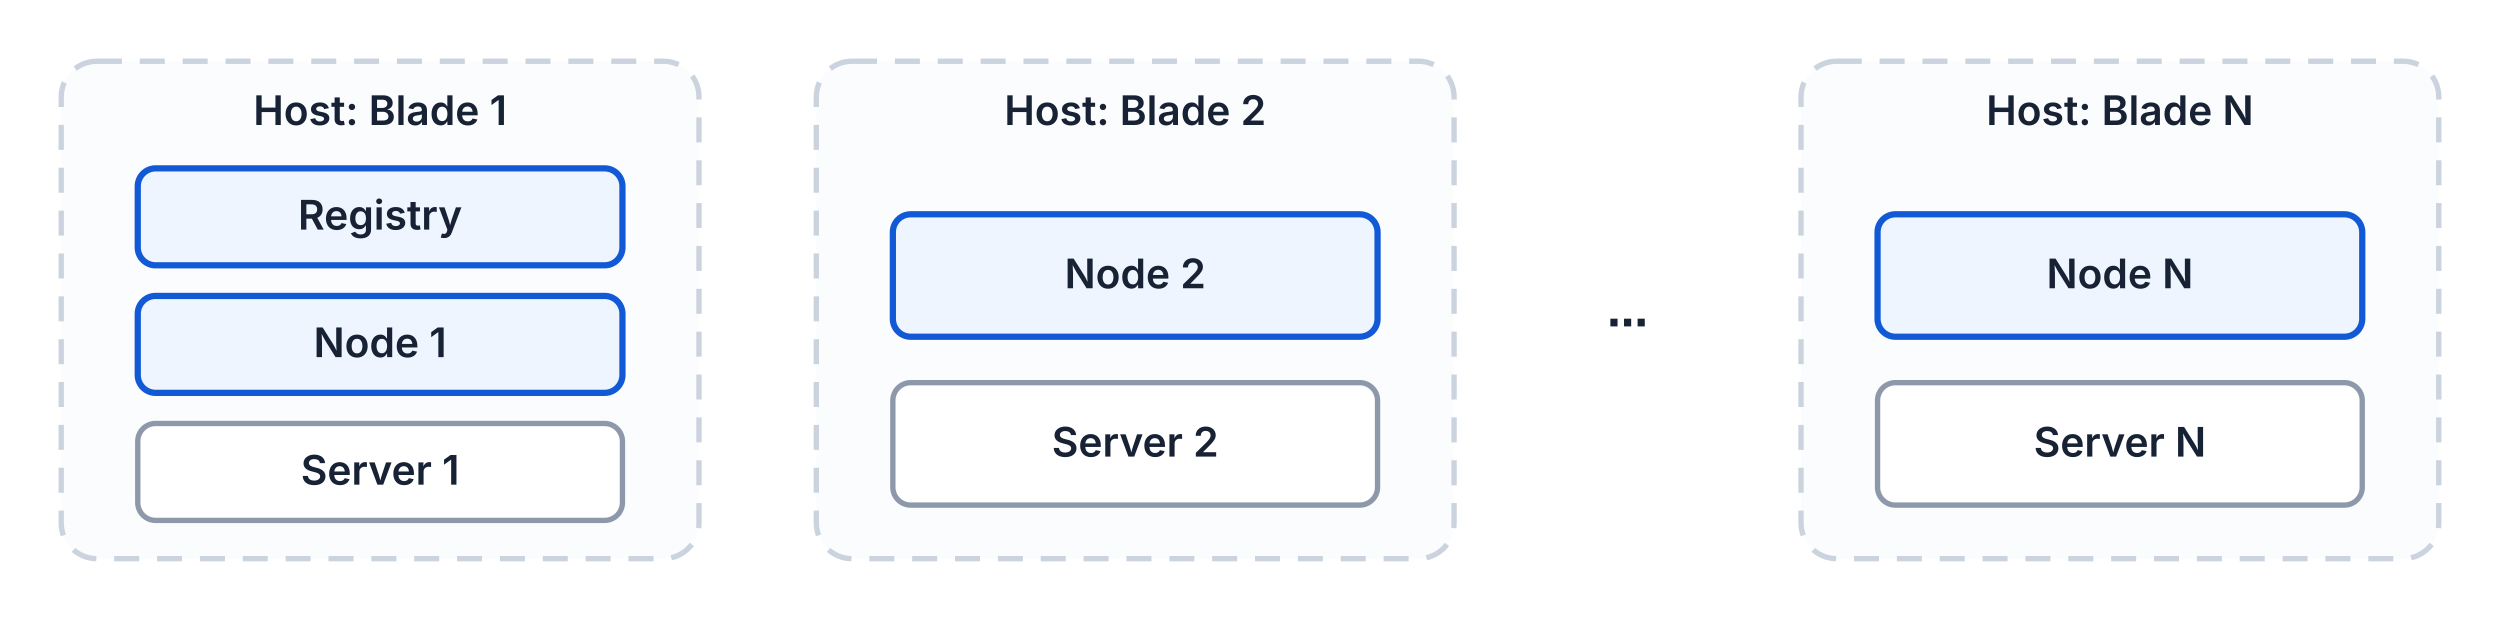
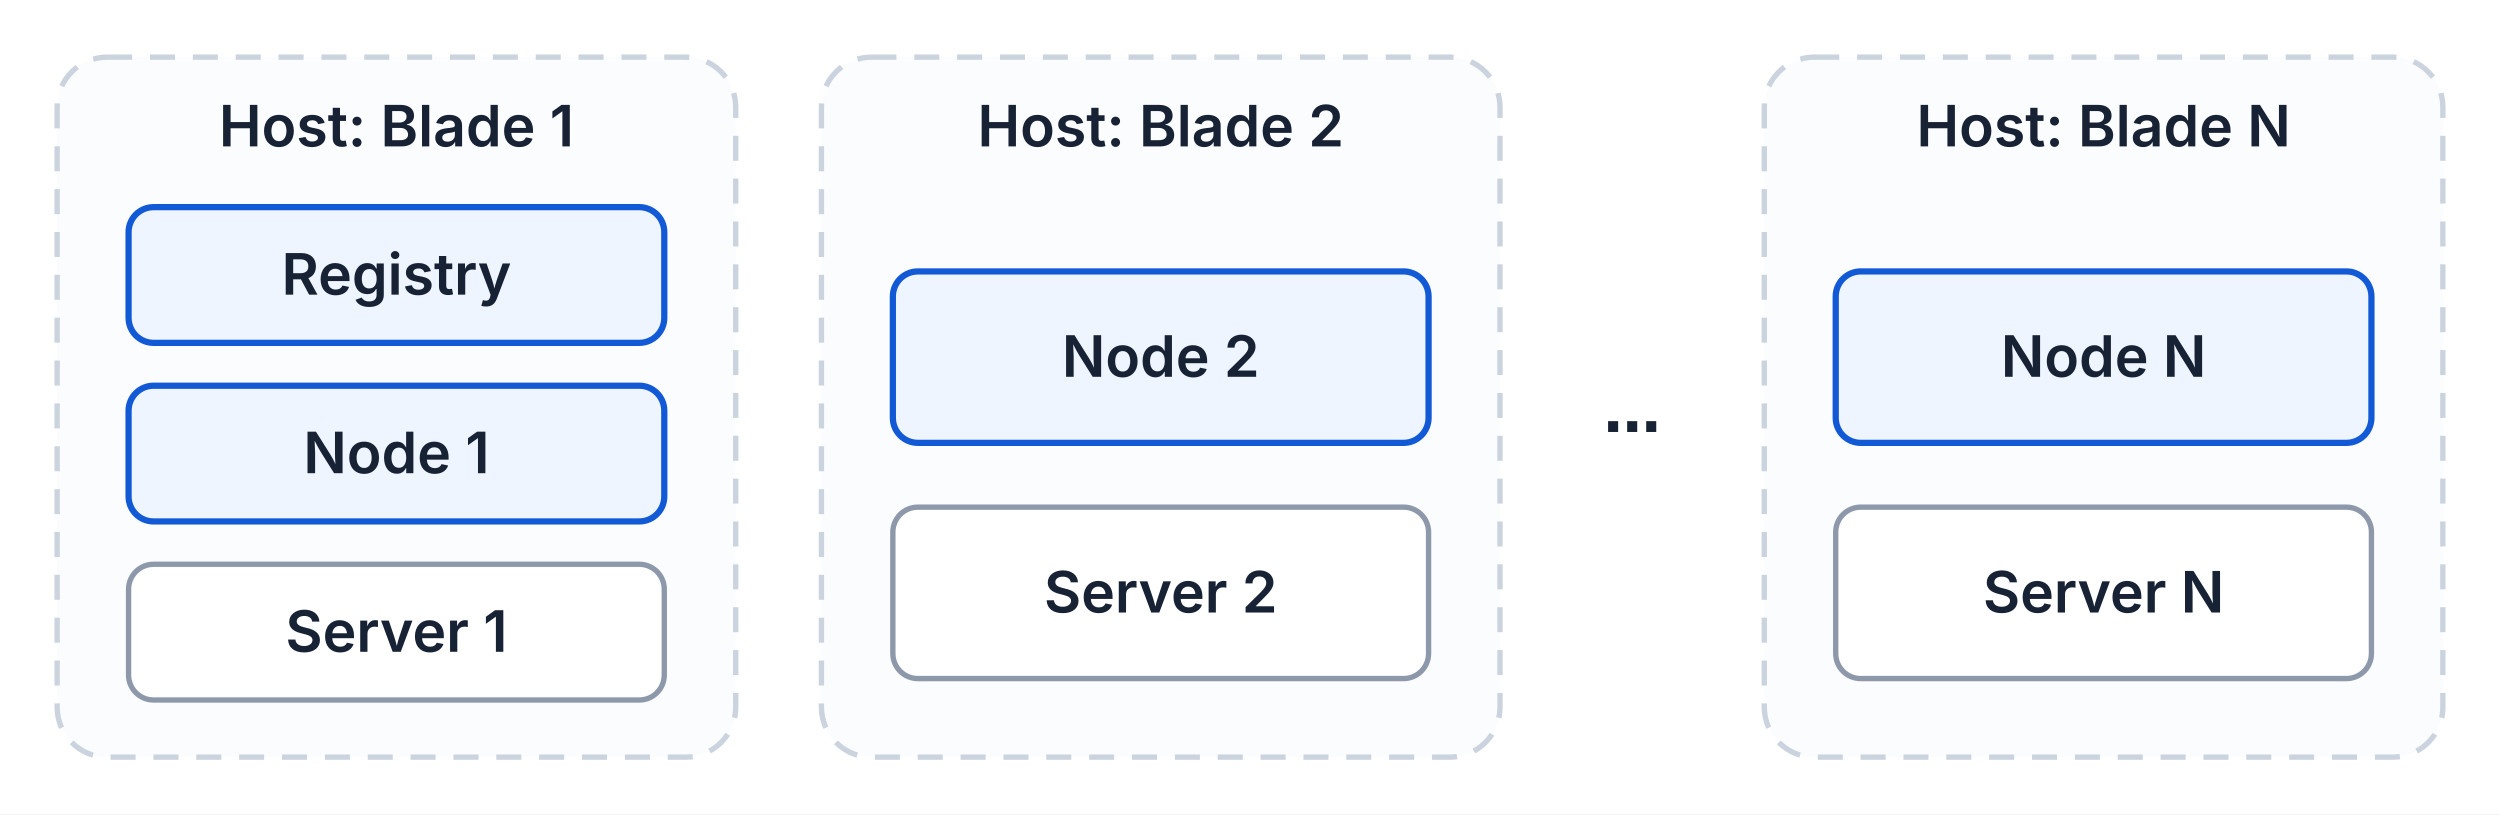
- <svg xmlns="http://www.w3.org/2000/svg" width="700" height="175" viewBox="0 0 980 245" role="img" aria-labelledby="title description">
+ <svg xmlns="http://www.w3.org/2000/svg" width="700" height="228" viewBox="0 0 700 228" role="img" aria-labelledby="title description">
  <style>
    text {
      fill: #182235;
      font-family: Inter, ui-sans-serif, system-ui, -apple-system, BlinkMacSystemFont, "Segoe UI", sans-serif;
    }
    .label {
      font-size: 16px;
      font-weight: 600;
      text-anchor: middle;
    }
    .application {
      fill: #ffffff;
      stroke: #8d99aa;
      stroke-width: 1.5;
    }
    .runtime {
      fill: #eef5ff;
      stroke: #1259d6;
      stroke-width: 1.75;
    }
    .boundary {
      fill: #fbfcfe;
      stroke: #cbd3de;
      stroke-width: 1.5;
      stroke-dasharray: 7 5;
    }
  </style>
-   <rect width="980" height="245" fill="#ffffff" />
+   <rect width="700" height="228" fill="#ffffff" />
  <g id="boundaries" aria-hidden="true">
-     <rect class="boundary" x="24" y="24" width="250" height="195" rx="14" vector-effect="non-scaling-stroke" />
-     <rect class="boundary" x="320" y="24" width="250" height="195" rx="14" vector-effect="non-scaling-stroke" />
-     <rect class="boundary" x="706" y="24" width="250" height="195" rx="14" vector-effect="non-scaling-stroke" />
+     <rect class="boundary" x="16" y="16" width="190" height="196" rx="14" vector-effect="non-scaling-stroke" />
+     <rect class="boundary" x="230" y="16" width="190" height="196" rx="14" vector-effect="non-scaling-stroke" />
+     <rect class="boundary" x="494" y="16" width="190" height="196" rx="14" vector-effect="non-scaling-stroke" />
  </g>
  <g id="connectors" aria-hidden="true">
  </g>
  <g id="components" aria-hidden="true">
-     <rect class="runtime" x="54" y="66" width="190" height="38" rx="7" vector-effect="non-scaling-stroke" />
-     <rect class="runtime" x="54" y="116" width="190" height="38" rx="7" vector-effect="non-scaling-stroke" />
-     <rect class="application" x="54" y="166" width="190" height="38" rx="7" vector-effect="non-scaling-stroke" />
-     <rect class="runtime" x="350" y="84" width="190" height="48" rx="7" vector-effect="non-scaling-stroke" />
-     <rect class="application" x="350" y="150" width="190" height="48" rx="7" vector-effect="non-scaling-stroke" />
-     <rect class="runtime" x="736" y="84" width="190" height="48" rx="7" vector-effect="non-scaling-stroke" />
-     <rect class="application" x="736" y="150" width="190" height="48" rx="7" vector-effect="non-scaling-stroke" />
+     <rect class="runtime" x="36" y="58" width="150" height="38" rx="7" vector-effect="non-scaling-stroke" />
+     <rect class="runtime" x="36" y="108" width="150" height="38" rx="7" vector-effect="non-scaling-stroke" />
+     <rect class="application" x="36" y="158" width="150" height="38" rx="7" vector-effect="non-scaling-stroke" />
+     <rect class="runtime" x="250" y="76" width="150" height="48" rx="7" vector-effect="non-scaling-stroke" />
+     <rect class="application" x="250" y="142" width="150" height="48" rx="7" vector-effect="non-scaling-stroke" />
+     <rect class="runtime" x="514" y="76" width="150" height="48" rx="7" vector-effect="non-scaling-stroke" />
+     <rect class="application" x="514" y="142" width="150" height="48" rx="7" vector-effect="non-scaling-stroke" />
  </g>
  <g id="labels">
-     <text class="label" x="149.0" y="49">Host: Blade 1</text>
-     <text class="label" x="149.0" y="90.0">Registry</text>
-     <text class="label" x="149.0" y="140.0">Node 1</text>
-     <text class="label" x="149.0" y="190.0">Server 1</text>
-     <text class="label" x="445.0" y="49">Host: Blade 2</text>
-     <text class="label" x="445.0" y="113.0">Node 2</text>
-     <text class="label" x="445.0" y="179.0">Server 2</text>
-     <text class="label" x="831.0" y="49">Host: Blade N</text>
-     <text class="label" x="831.0" y="113.0">Node N</text>
-     <text class="label" x="831.0" y="179.0">Server N</text>
-     <text class="label" x="638" y="132">⋯</text>
+     <text class="label" x="111" y="41">Host: Blade 1</text>
+     <text class="label" x="111" y="82.5">Registry</text>
+     <text class="label" x="111" y="132.5">Node 1</text>
+     <text class="label" x="111" y="182.5">Server 1</text>
+     <text class="label" x="325" y="41">Host: Blade 2</text>
+     <text class="label" x="325" y="105.5">Node 2</text>
+     <text class="label" x="325" y="171.5">Server 2</text>
+     <text class="label" x="589" y="41">Host: Blade N</text>
+     <text class="label" x="589" y="105.5">Node N</text>
+     <text class="label" x="589" y="171.5">Server N</text>
+     <text class="label" x="457" y="125">⋯</text>
  </g>
</svg>
